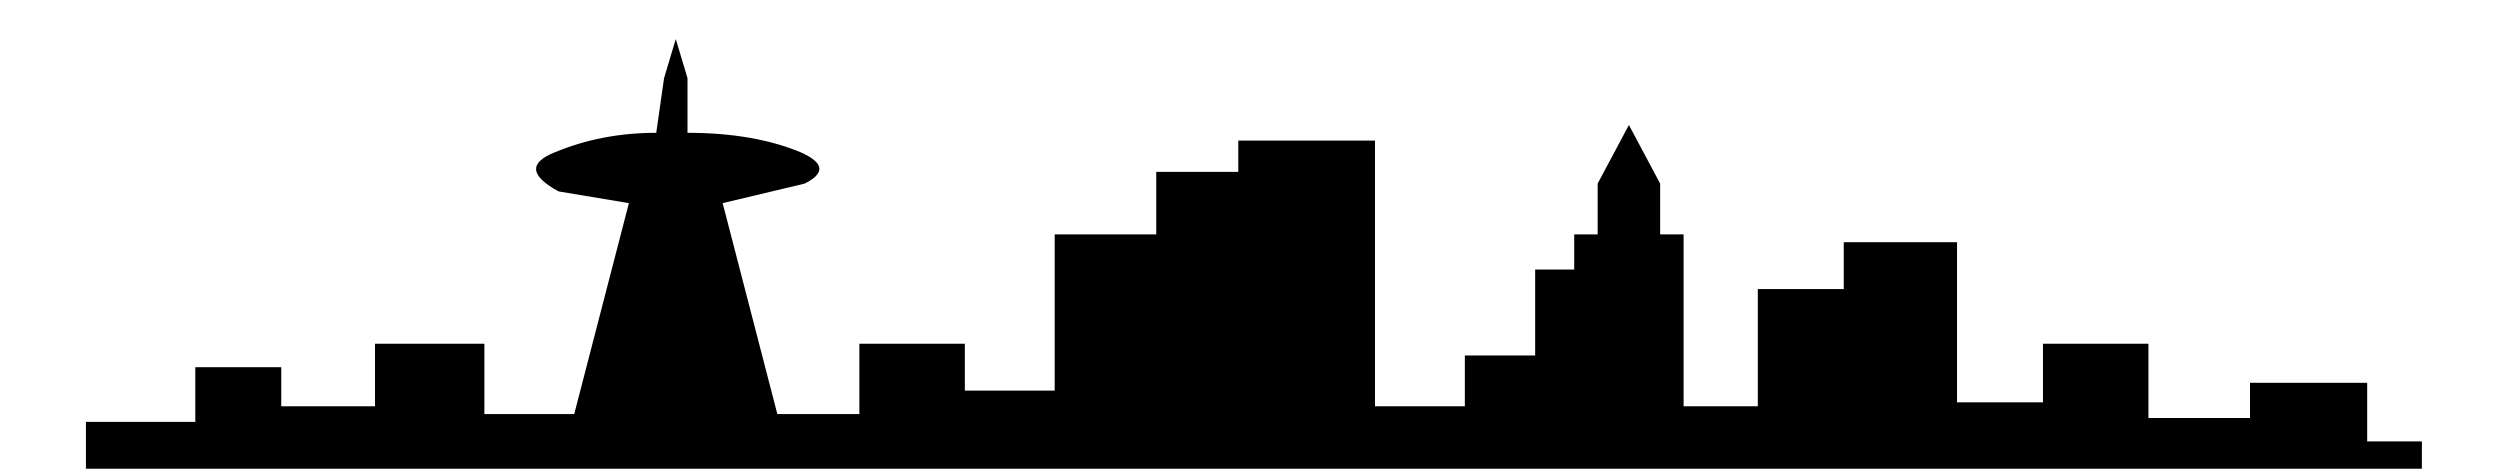
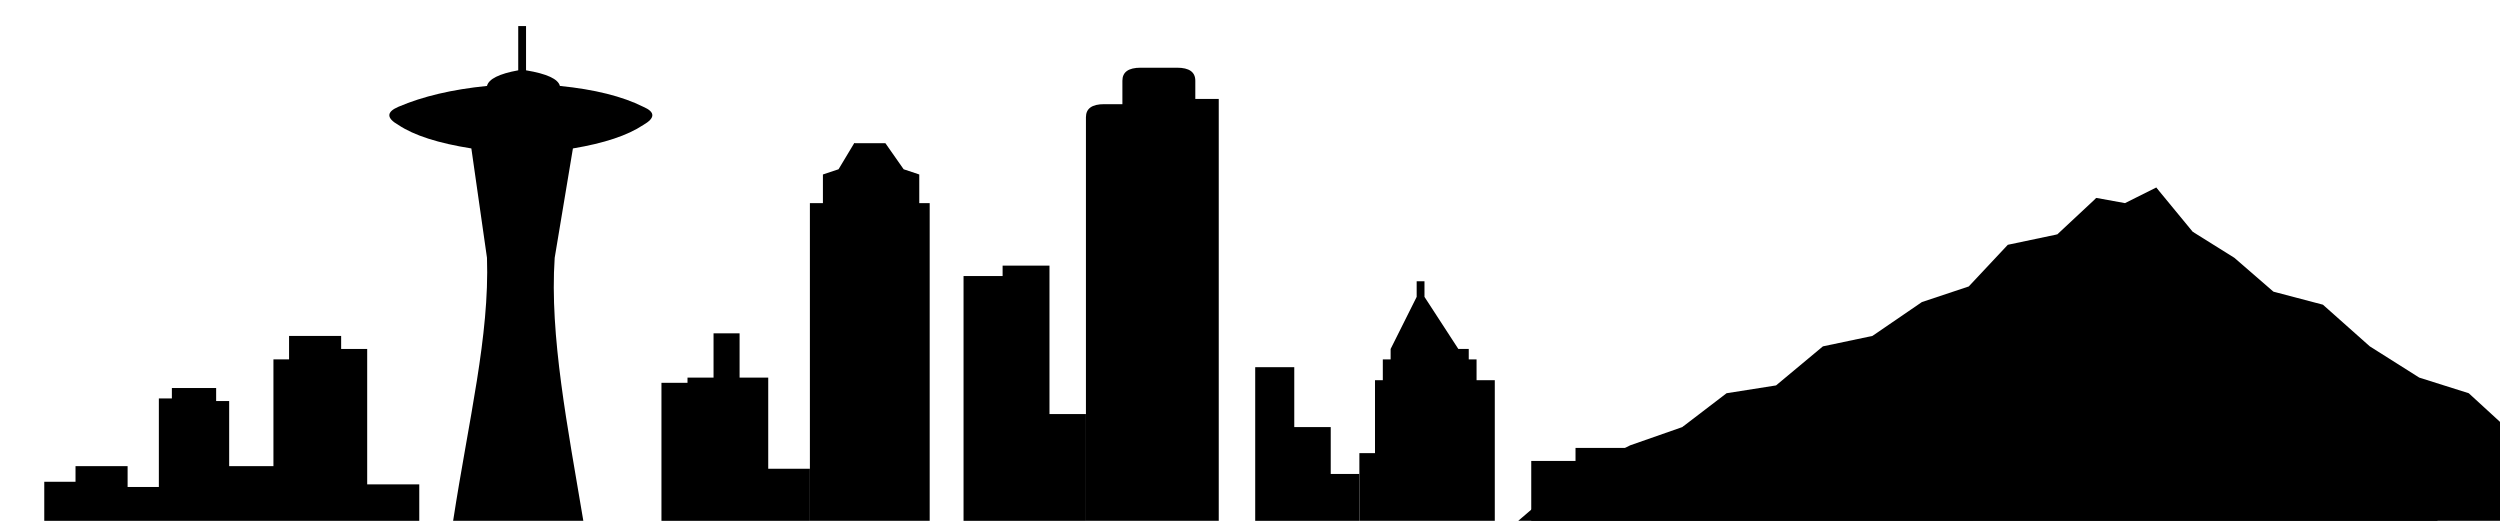
- <svg xmlns="http://www.w3.org/2000/svg" class="vt-skyline__city" data-city="seattle" viewBox="0 0 640 120" preserveAspectRatio="xMidYMax meet" aria-hidden="true" focusable="false">
-   <path vector-effect="non-scaling-stroke" d="M0 120 H22 V108 H50 V94 H72 V104 H96 V88 H124 V106 H147 L161 52 L143 49 Q132 43 142 39 Q154 34 168 34 L170 20 L173 10 L176 20 V34 Q193 34 205 39 Q214 43 206 47 L185 52 L199 106 H220 V88 H247 V100 H270 V60 H296 V44 H317 V36 H352 V104 H375 V91 H393 V69 H403 V60 H409 V47 L417 32 L425 47 V60 H431 V104 H450 V74 H472 V62 H501 V103 H523 V88 H550 V107 H576 V98 H606 V113 H620 V120 H640" />
+ <svg xmlns="http://www.w3.org/2000/svg" class="vt-skyline__city" data-city="seattle" viewBox="0 0 960 200" preserveAspectRatio="xMidYMax meet" aria-hidden="true" focusable="false">
+   <g data-landmark="mount-rainier" data-layer="background">
+     <path class="vt-skyline__backdrop" vector-effect="non-scaling-stroke" d="M583 200 L604 182 L626 171 L646 164 L663 151 L682 148 L700 133 L719 129 L738 116 L756 110 L771 94 L790 90 L805 76 L816 78 L828 72 L842 89 L858 99 L873 112 L892 117 L910 133 L929 145 L948 151 L960 162 V200 Z" />
+     <path class="vt-skyline__ridge" vector-effect="non-scaling-stroke" d="M805 76 L797 97 L776 113 L782 125 L752 143 M828 72 L831 94 L846 108 L838 114 L867 142 M816 78 L814 105 L798 121 L802 138 M790 90 L772 108 L760 110 M842 89 L841 99 L858 112 M646 164 L680 161 L719 138 L738 137 L753 124 M873 112 L881 134 L901 144" />
+   </g>
+   <path class="vt-skyline__roofline" vector-effect="non-scaling-stroke" d="M0 200 H17 V185 H29 V179 H49 V187 H61 V153 H66 V149 H83 V154 H88 V179 H105 V138 H111 V129 H131 V134 H141 V186 H161 V200 M240 200 H254 V147 H264 V145 H274 V128 H284 V145 H295 V180 H311 V200 M357 200 H370 V106 H385 V102 H403 V159 H417 V200 M468 200 H482 V141 H497 V164 H511 V182 H522 V200 M574 200 H588 V177 H605 V172 H630 V180 H646 V166 H672 V178 H697 V187 H719 V182 H737 V191 H758 V200 M936 200 H960" />
+   <g data-landmark="space-needle">
+     <path class="vt-skyline__roofline" vector-effect="non-scaling-stroke" d="M161 200 H174 C180 161 188 129 187 99 L181 57 Q162 54 153 48 Q146 44 153 41 Q167 35 187 33 Q188 29 199 27 V10 H202 V27 Q214 29 215 33 Q235 35 247 41 Q254 44 247 48 Q238 54 220 57 L213 99 C211 129 218 164 224 200 H240" />
+     <path class="vt-skyline__void" vector-effect="non-scaling-stroke" d="M185 58 L196 61 L196 109 Q190 91 185 58 Z M205 61 L216 58 Q212 92 205 109 Z M179 196 Q187 154 196 117 V196 Z M205 117 Q214 157 219 196 H205 Z" />
+     <path class="vt-skyline__detail" vector-effect="non-scaling-stroke" d="M155 42 Q201 53 246 42 M163 48 Q202 62 237 48 M186 34 Q201 40 217 34 M170 50 L187 59 M181 53 L192 61 M225 53 L211 61 M234 50 L216 59 M200 64 V193 M183 168 H196 M205 168 H215" />
+   </g>
+   <g data-landmark="1201-third-avenue">
+     <path class="vt-skyline__roofline" vector-effect="non-scaling-stroke" d="M311 200 V78 H316 V67 L322 65 L328 55 H340 L347 65 L353 67 V78 H357 V200" />
+     <path class="vt-skyline__detail" vector-effect="non-scaling-stroke" d="M317 78 H352 M328 55 V68 H347 M323 84 V196 M345 84 V196 M316 99 H351 M316 119 H351 M316 139 H351 M316 159 H351 M316 179 H351" />
+   </g>
+   <g data-landmark="columbia-center">
+     <path class="vt-skyline__roofline" vector-effect="non-scaling-stroke" d="M417 200 V45 Q417 40 424 40 H431 V31 Q431 26 438 26 H452 Q459 26 459 31 V38 H468 V200" />
+     <path class="vt-skyline__detail" vector-effect="non-scaling-stroke" d="M431 42 V196 M459 40 V196 M422 58 H463 M422 76 H463 M422 94 H463 M422 112 H463 M422 130 H463 M422 148 H463 M422 166 H463 M422 184 H463" />
+   </g>
+   <g data-landmark="smith-tower">
+     <path class="vt-skyline__roofline" vector-effect="non-scaling-stroke" d="M522 200 V174 H528 V146 H531 V138 H534 V134 L544 114 V108 H547 V114 L560 134 H564 V138 H567 V146 H574 V200" />
+     <path class="vt-skyline__detail" vector-effect="non-scaling-stroke" d="M534 135 H560 M531 139 H564 M533 145 H566 M548 118 L552 134 M528 174 H573 M533 150 V169 M543 150 V169 M554 150 V169 M565 150 V169 M534 181 V196 M546 181 V196 M558 181 V196 M531 155 H567 M531 163 H567" />
+   </g>
+   <g data-landmark="lumen-field">
+     <path class="vt-skyline__roofline" vector-effect="non-scaling-stroke" d="M758 200 V183 H771 Q788 158 827 155 Q872 150 911 158 L936 169 V200" />
+     <path class="vt-skyline__void" vector-effect="non-scaling-stroke" d="M784 180 Q803 161 836 160 Q880 155 921 166 L920 171 Q884 163 838 168 Q808 170 784 183 Z" />
+     <path class="vt-skyline__detail" vector-effect="non-scaling-stroke" d="M758 184 Q780 167 810 167 Q847 166 874 176 L875 186 Q825 174 780 192 M794 169 L796 181 M809 164 L811 175 M827 161 L828 170 M846 159 L847 168 M866 159 L865 168 M886 161 L884 169 M906 164 L903 172 M773 190 V198 M791 185 V198 M812 181 V198 M837 181 V198 M861 186 V198 M884 179 V198 M910 179 V198 M927 183 V198" />
+   </g>
</svg>
